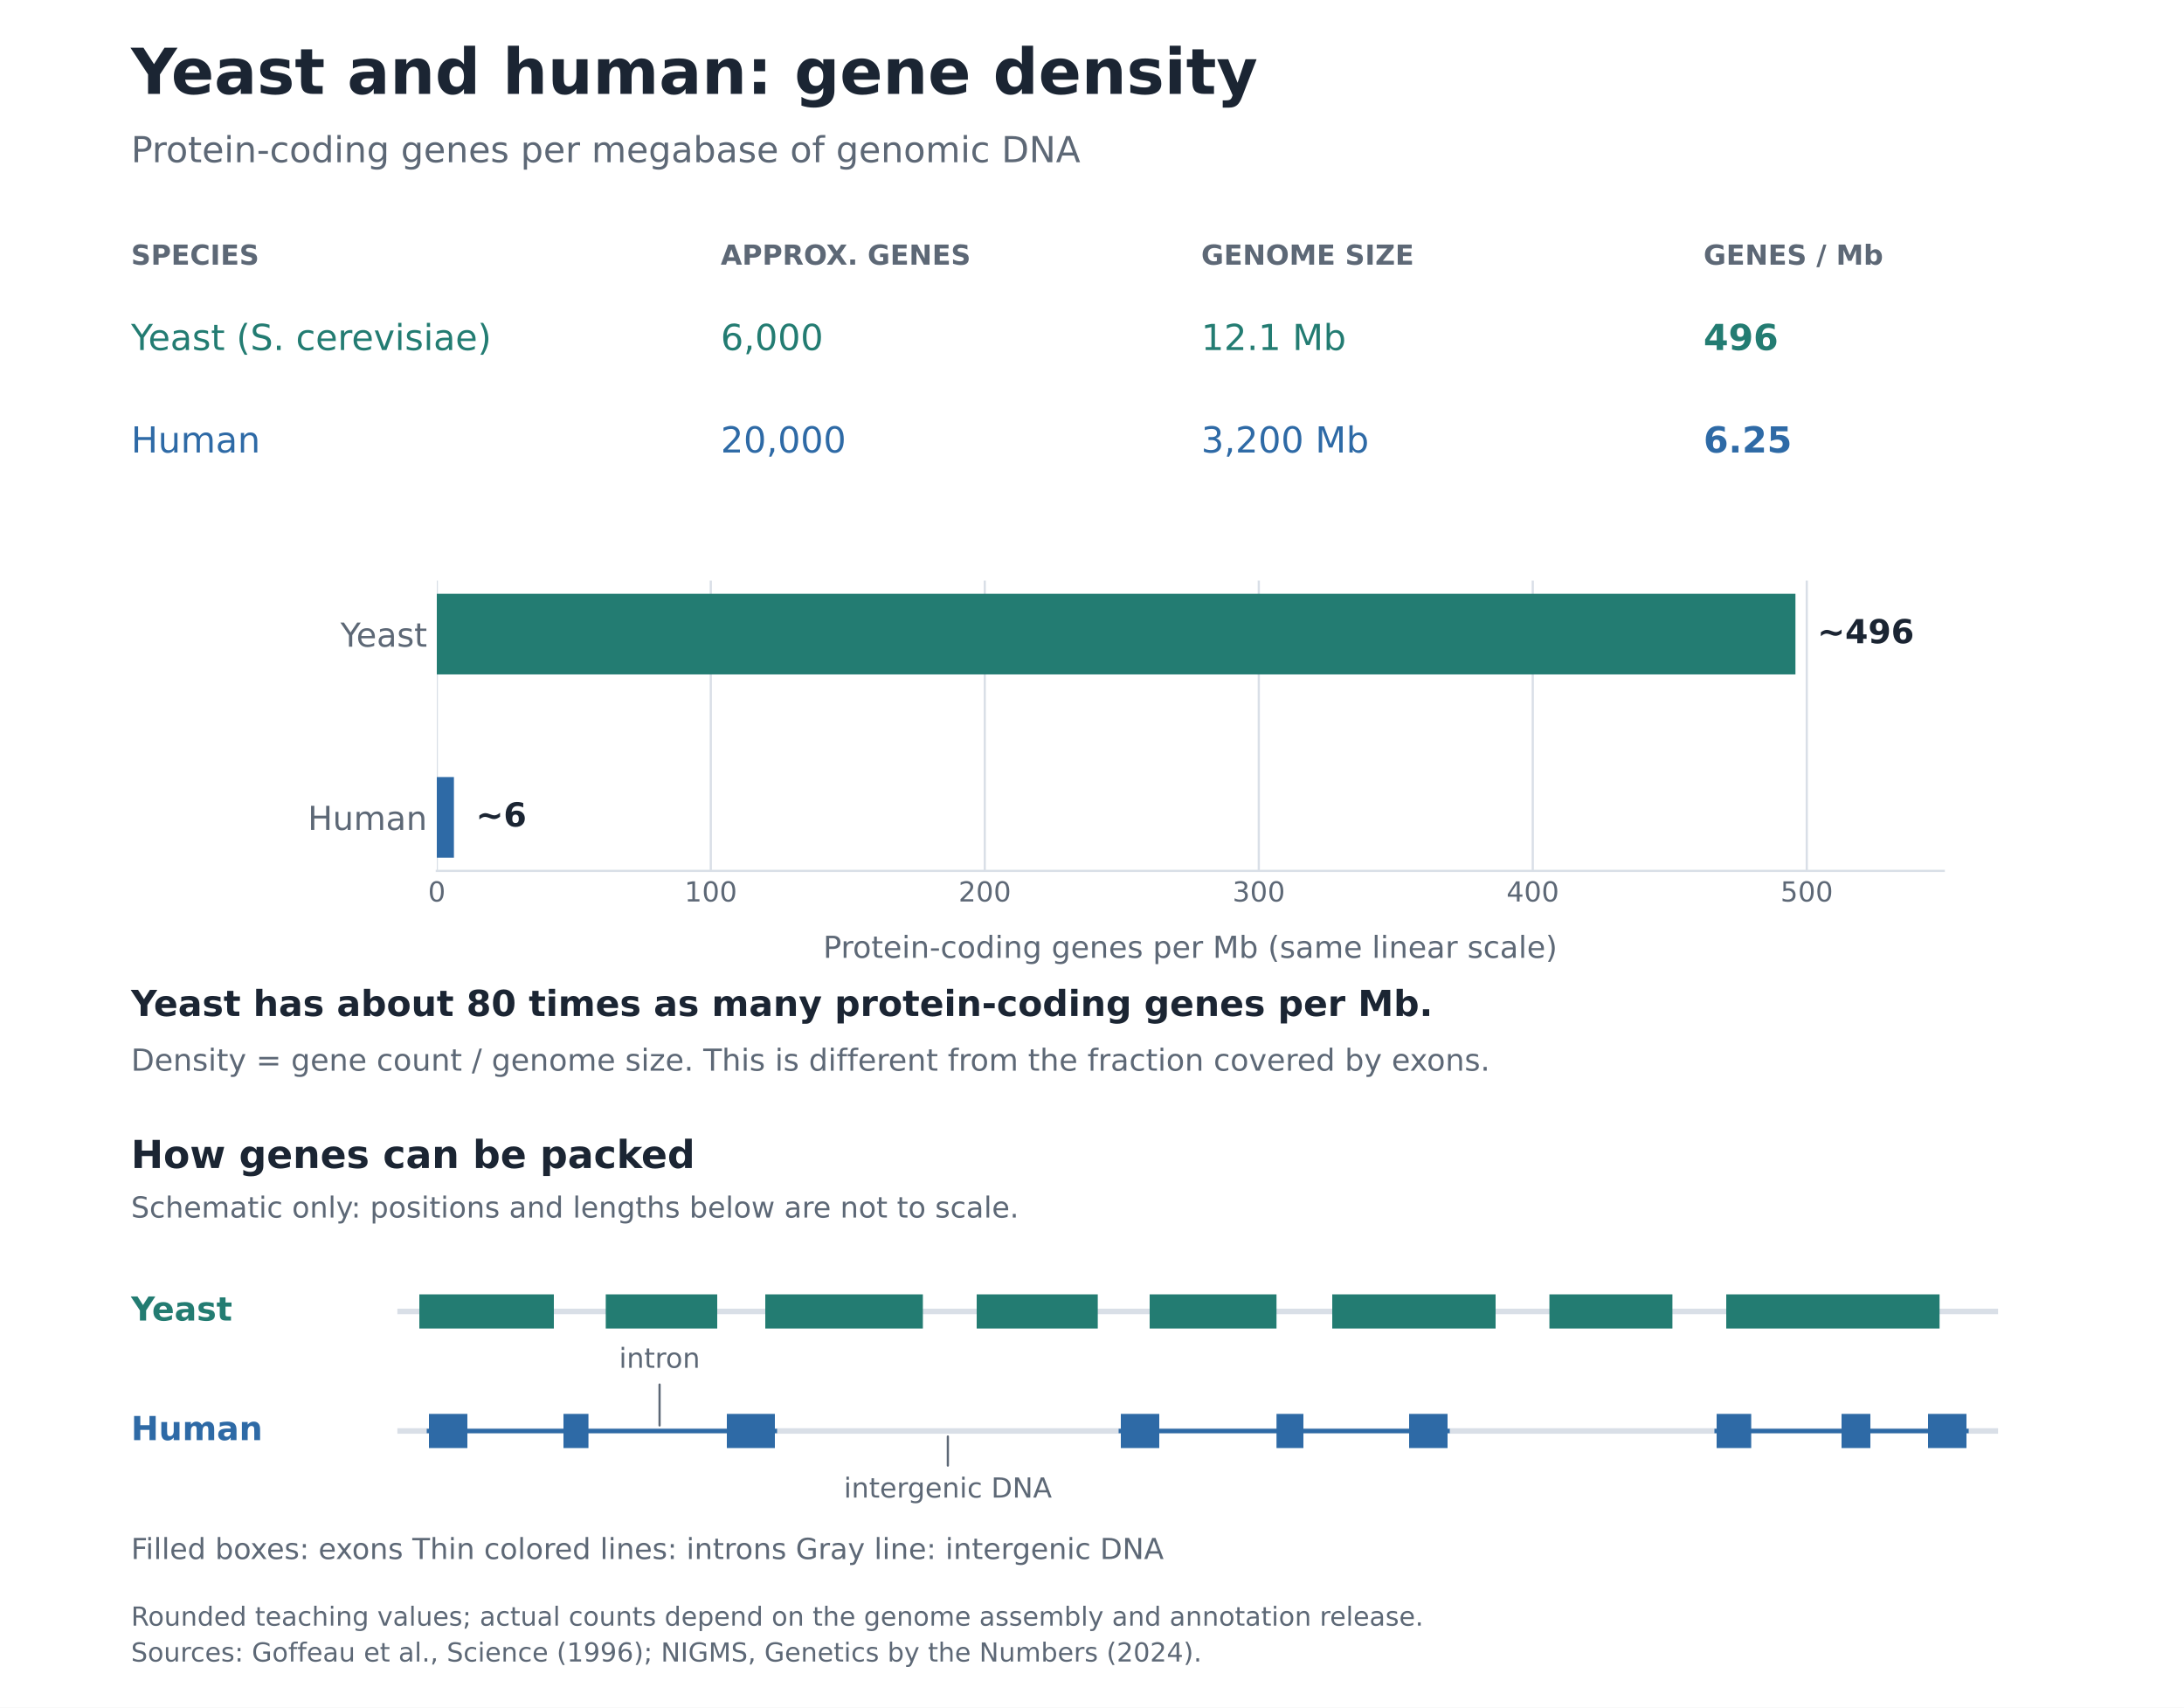
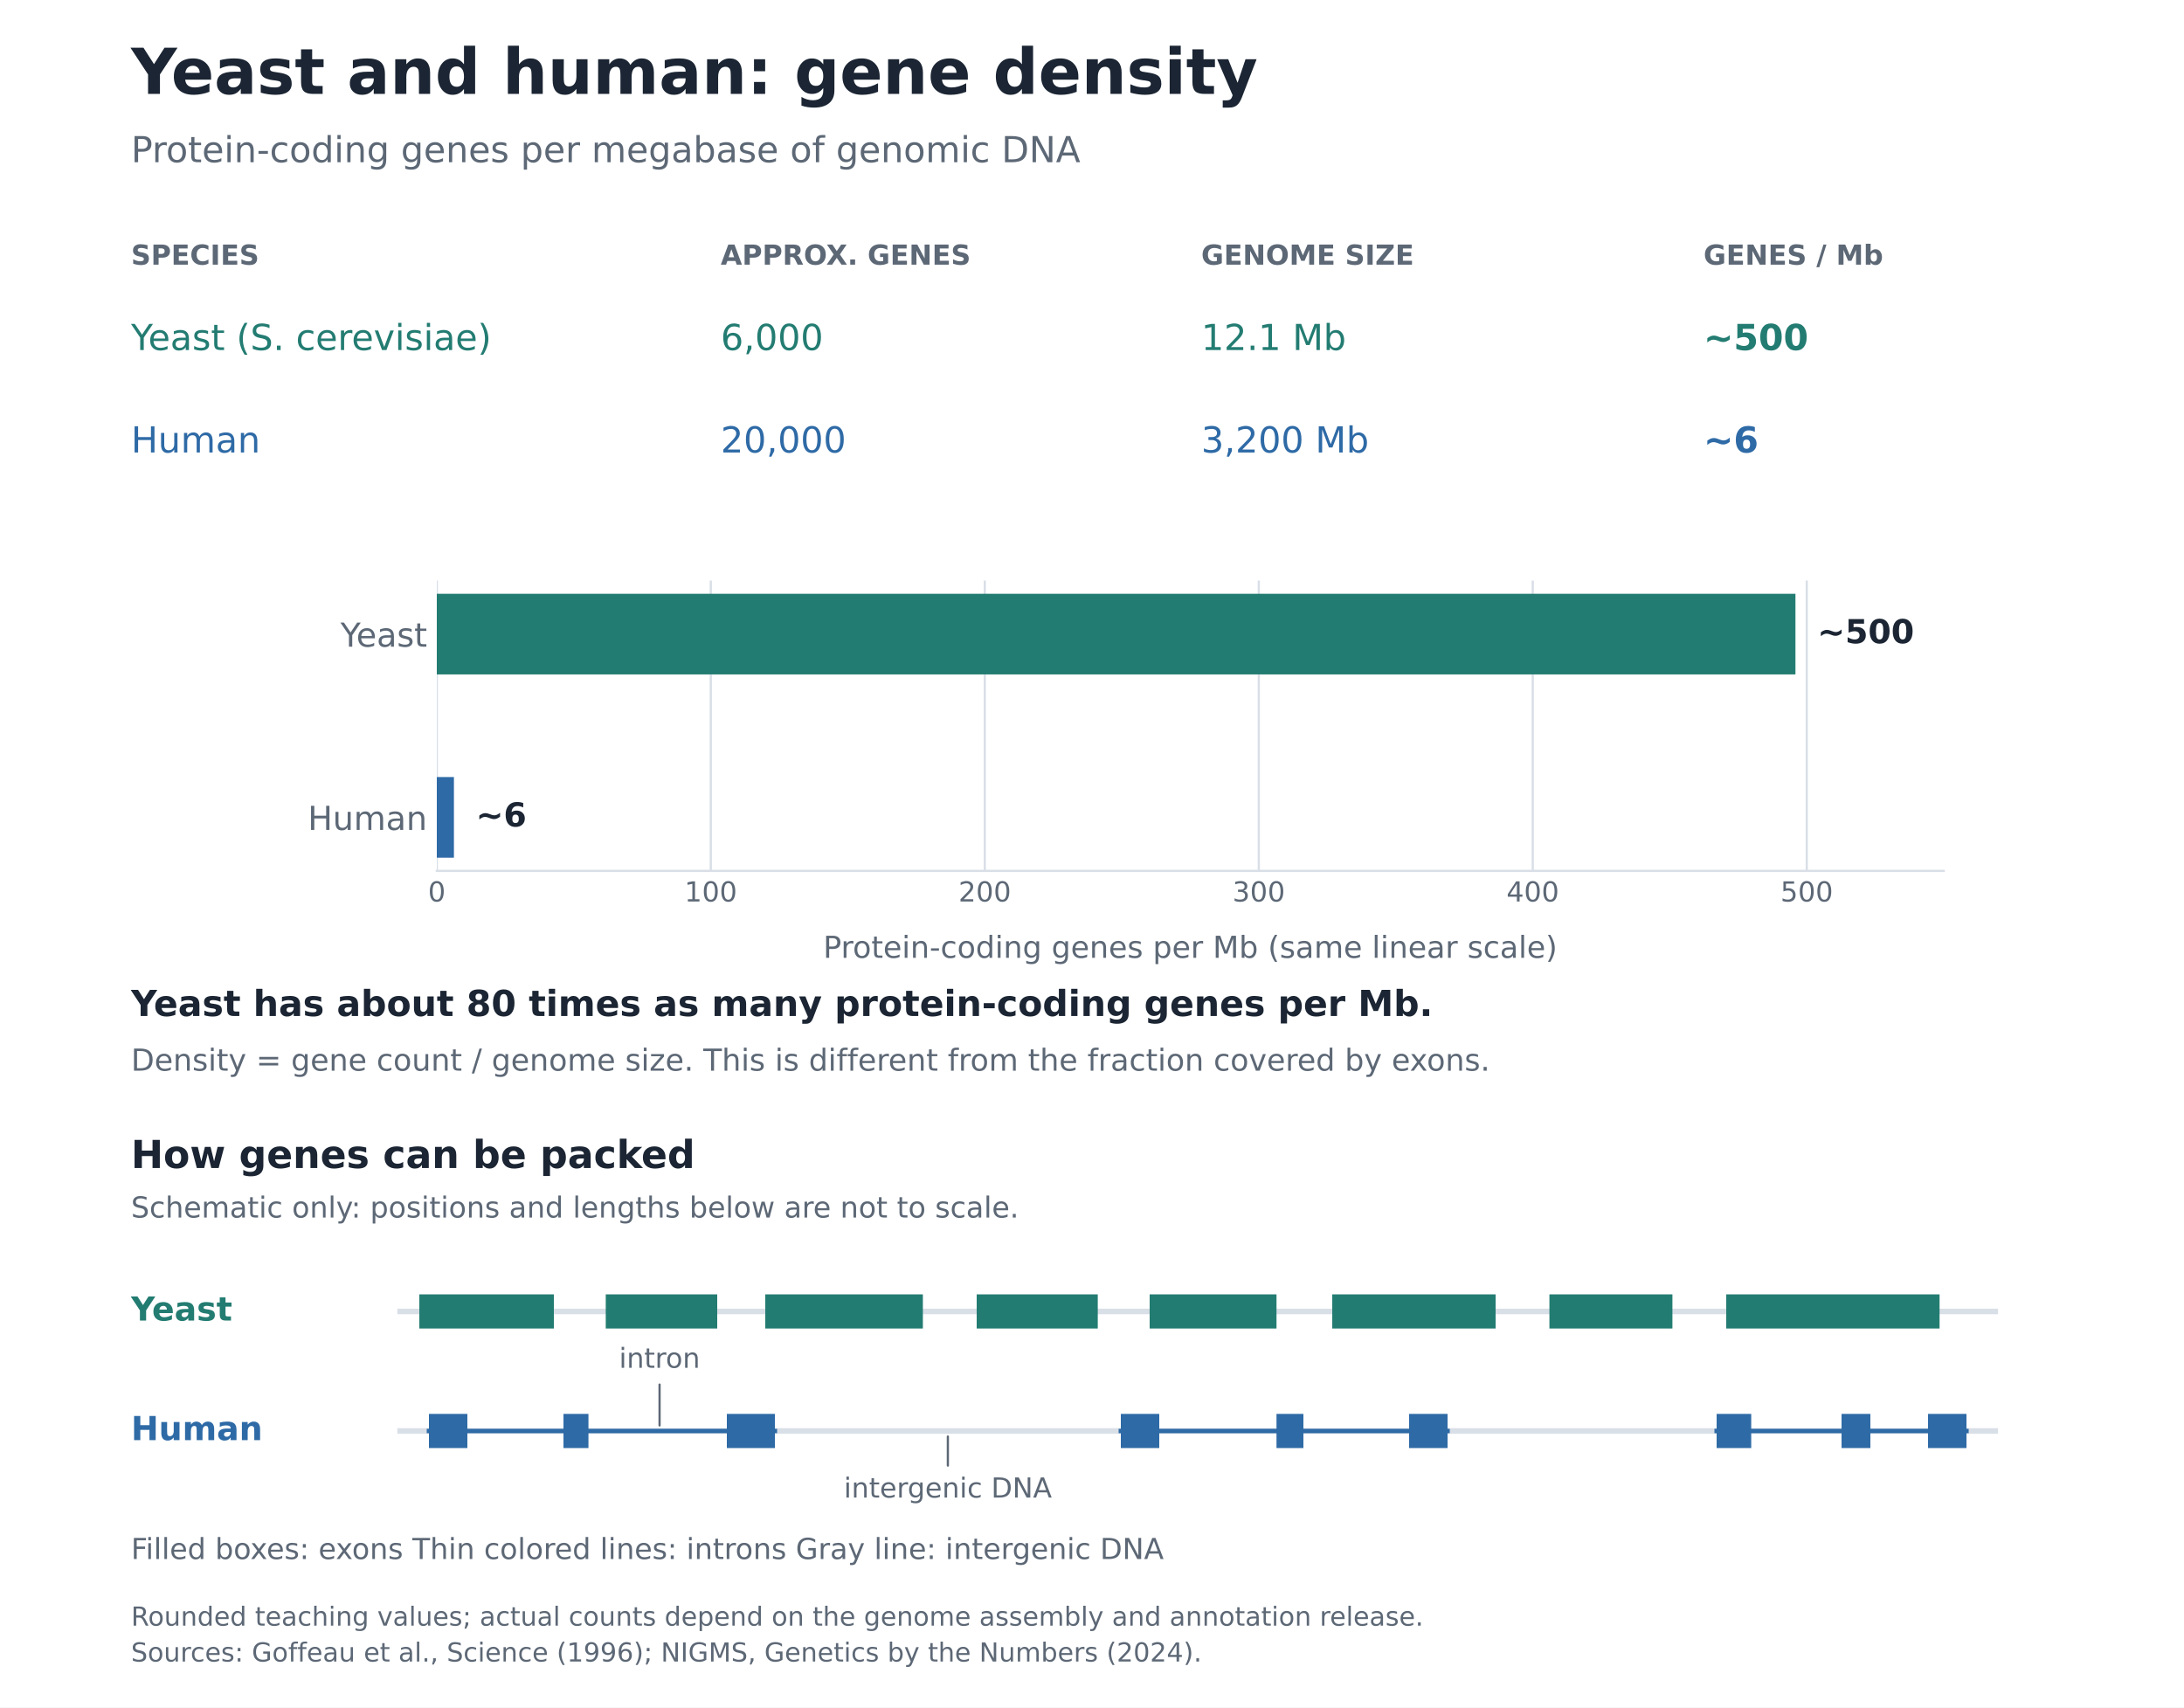
<svg xmlns="http://www.w3.org/2000/svg" width="792pt" height="619.2pt" viewBox="0 0 792 619.2" version="1.1">
  <defs>
    <style type="text/css">*{stroke-linejoin: round; stroke-linecap: butt}</style>
  </defs>
  <g id="figure_1">
    <g id="patch_1">
      <path d="M 0 619.2  L 792 619.2  L 792 0  L 0 0  z " style="fill: #ffffff" />
    </g>
    <g id="axes_1">
      <g id="patch_2">
        <path d="M 158.4 315.792  L 704.88 315.792  L 704.88 210.528  L 158.4 210.528  z " style="fill: #ffffff" />
      </g>
      <g id="matplotlib.axis_1">
        <g id="xtick_1">
          <g id="line2d_1">
-             <path d="M 158.4 315.792  L 158.4 210.528  " clip-path="url(#p2fb749331c)" style="fill: none; stroke: #d9dfe7; stroke-width: 0.8; stroke-linecap: square" />
+             <path d="M 158.4 315.792  L 158.4 210.528  " clip-path="url(#pd4164aca3d)" style="fill: none; stroke: #d9dfe7; stroke-width: 0.8; stroke-linecap: square" />
          </g>
          <g id="line2d_2" />
          <g id="text_1">
            <text style="font-size: 10px; font-family: 'DejaVu Sans'; text-anchor: middle; fill: #5d6876" x="158.4" y="326.89" transform="rotate(-0 158.4 326.8904)">0</text>
          </g>
        </g>
        <g id="xtick_2">
          <g id="line2d_3">
-             <path d="M 257.76 315.792  L 257.76 210.528  " clip-path="url(#p2fb749331c)" style="fill: none; stroke: #d9dfe7; stroke-width: 0.8; stroke-linecap: square" />
+             <path d="M 257.76 315.792  L 257.76 210.528  " clip-path="url(#pd4164aca3d)" style="fill: none; stroke: #d9dfe7; stroke-width: 0.8; stroke-linecap: square" />
          </g>
          <g id="line2d_4" />
          <g id="text_2">
            <text style="font-size: 10px; font-family: 'DejaVu Sans'; text-anchor: middle; fill: #5d6876" x="257.76" y="326.89" transform="rotate(-0 257.76 326.8904)">100</text>
          </g>
        </g>
        <g id="xtick_3">
          <g id="line2d_5">
-             <path d="M 357.12 315.792  L 357.12 210.528  " clip-path="url(#p2fb749331c)" style="fill: none; stroke: #d9dfe7; stroke-width: 0.8; stroke-linecap: square" />
+             <path d="M 357.12 315.792  L 357.12 210.528  " clip-path="url(#pd4164aca3d)" style="fill: none; stroke: #d9dfe7; stroke-width: 0.8; stroke-linecap: square" />
          </g>
          <g id="line2d_6" />
          <g id="text_3">
            <text style="font-size: 10px; font-family: 'DejaVu Sans'; text-anchor: middle; fill: #5d6876" x="357.12" y="326.89" transform="rotate(-0 357.12 326.8904)">200</text>
          </g>
        </g>
        <g id="xtick_4">
          <g id="line2d_7">
-             <path d="M 456.48 315.792  L 456.48 210.528  " clip-path="url(#p2fb749331c)" style="fill: none; stroke: #d9dfe7; stroke-width: 0.8; stroke-linecap: square" />
+             <path d="M 456.48 315.792  L 456.48 210.528  " clip-path="url(#pd4164aca3d)" style="fill: none; stroke: #d9dfe7; stroke-width: 0.8; stroke-linecap: square" />
          </g>
          <g id="line2d_8" />
          <g id="text_4">
            <text style="font-size: 10px; font-family: 'DejaVu Sans'; text-anchor: middle; fill: #5d6876" x="456.48" y="326.89" transform="rotate(-0 456.48 326.8904)">300</text>
          </g>
        </g>
        <g id="xtick_5">
          <g id="line2d_9">
-             <path d="M 555.84 315.792  L 555.84 210.528  " clip-path="url(#p2fb749331c)" style="fill: none; stroke: #d9dfe7; stroke-width: 0.8; stroke-linecap: square" />
+             <path d="M 555.84 315.792  L 555.84 210.528  " clip-path="url(#pd4164aca3d)" style="fill: none; stroke: #d9dfe7; stroke-width: 0.8; stroke-linecap: square" />
          </g>
          <g id="line2d_10" />
          <g id="text_5">
            <text style="font-size: 10px; font-family: 'DejaVu Sans'; text-anchor: middle; fill: #5d6876" x="555.84" y="326.89" transform="rotate(-0 555.84 326.8904)">400</text>
          </g>
        </g>
        <g id="xtick_6">
          <g id="line2d_11">
-             <path d="M 655.2 315.792  L 655.2 210.528  " clip-path="url(#p2fb749331c)" style="fill: none; stroke: #d9dfe7; stroke-width: 0.8; stroke-linecap: square" />
+             <path d="M 655.2 315.792  L 655.2 210.528  " clip-path="url(#pd4164aca3d)" style="fill: none; stroke: #d9dfe7; stroke-width: 0.8; stroke-linecap: square" />
          </g>
          <g id="line2d_12" />
          <g id="text_6">
            <text style="font-size: 10px; font-family: 'DejaVu Sans'; text-anchor: middle; fill: #5d6876" x="655.2" y="326.89" transform="rotate(-0 655.2 326.8904)">500</text>
          </g>
        </g>
        <g id="text_7">
          <text style="font-size: 11px; font-family: 'DejaVu Sans'; text-anchor: middle; fill: #5d6876" x="431.64" y="347.328" transform="rotate(-0 431.64 347.3284)">Protein-coding genes per Mb (same linear scale)</text>
        </g>
      </g>
      <g id="matplotlib.axis_2">
        <g id="ytick_1">
          <g id="line2d_13" />
          <g id="text_8">
            <text style="font-size: 12px; font-family: 'DejaVu Sans'; text-anchor: end; fill: #5d6876" x="154.9" y="234.492" transform="rotate(-0 154.9 234.4918)">Yeast</text>
          </g>
        </g>
        <g id="ytick_2">
          <g id="line2d_14" />
          <g id="text_9">
            <text style="font-size: 12px; font-family: 'DejaVu Sans'; text-anchor: end; fill: #5d6876" x="154.9" y="300.946" transform="rotate(-0 154.9 300.9463)">Human</text>
          </g>
        </g>
      </g>
      <g id="patch_3">
-         <path d="M 158.4 244.553  L 651.094 244.553  L 651.094 215.313  L 158.4 215.313  z " clip-path="url(#p2fb749331c)" style="fill: #237c72" />
+         <path d="M 158.4 244.553  L 651.094 244.553  L 651.094 215.313  L 158.4 215.313  z " clip-path="url(#pd4164aca3d)" style="fill: #237c72" />
      </g>
      <g id="patch_4">
-         <path d="M 158.4 311.007  L 164.61 311.007  L 164.61 281.767  L 158.4 281.767  z " clip-path="url(#p2fb749331c)" style="fill: #2e6aa6" />
+         <path d="M 158.4 311.007  L 164.61 311.007  L 164.61 281.767  L 158.4 281.767  z " clip-path="url(#pd4164aca3d)" style="fill: #2e6aa6" />
      </g>
      <g id="patch_5">
        <path d="M 158.4 315.792  L 704.88 315.792  " style="fill: none; stroke: #d9dfe7; stroke-width: 0.8; stroke-linejoin: miter; stroke-linecap: square" />
      </g>
      <g id="text_10">
-         <text style="font-weight: 700; font-size: 12px; font-family: 'DejaVu Sans'; text-anchor: start; fill: #1b2533" x="659.043" y="233.244" transform="rotate(-0 659.043 233.244)">~496</text>
+         <text style="font-weight: 700; font-size: 12px; font-family: 'DejaVu Sans'; text-anchor: start; fill: #1b2533" x="659.043" y="233.244" transform="rotate(-0 659.043 233.244)">~500</text>
      </g>
      <g id="text_11">
        <text style="font-weight: 700; font-size: 12px; font-family: 'DejaVu Sans'; text-anchor: start; fill: #1b2533" x="172.559" y="299.699" transform="rotate(-0 172.5588 299.6985)">~6</text>
      </g>
    </g>
    <g id="axes_2">
      <g id="line2d_15">
-         <path d="M 145.094 475.546  L 723.571 475.546  " clip-path="url(#pdb0d5b95a2)" style="fill: none; stroke: #d9dfe7; stroke-width: 2; stroke-linecap: square" />
+         <path d="M 145.094 475.546  L 723.571 475.546  " clip-path="url(#p7d8d9e2b2c)" style="fill: none; stroke: #d9dfe7; stroke-width: 2; stroke-linecap: square" />
      </g>
      <g id="line2d_16">
-         <path d="M 145.094 518.89  L 723.571 518.89  " clip-path="url(#pdb0d5b95a2)" style="fill: none; stroke: #d9dfe7; stroke-width: 2; stroke-linecap: square" />
+         <path d="M 145.094 518.89  L 723.571 518.89  " clip-path="url(#p7d8d9e2b2c)" style="fill: none; stroke: #d9dfe7; stroke-width: 2; stroke-linecap: square" />
      </g>
      <g id="line2d_17">
-         <path d="M 155.549 518.89  L 281.002 518.89  " clip-path="url(#pdb0d5b95a2)" style="fill: none; stroke: #2e6aa6; stroke-width: 1.6; stroke-linecap: square" />
+         <path d="M 155.549 518.89  L 281.002 518.89  " clip-path="url(#p7d8d9e2b2c)" style="fill: none; stroke: #2e6aa6; stroke-width: 1.6; stroke-linecap: square" />
      </g>
      <g id="line2d_18">
-         <path d="M 406.454 518.89  L 524.938 518.89  " clip-path="url(#pdb0d5b95a2)" style="fill: none; stroke: #2e6aa6; stroke-width: 1.6; stroke-linecap: square" />
+         <path d="M 406.454 518.89  L 524.938 518.89  " clip-path="url(#p7d8d9e2b2c)" style="fill: none; stroke: #2e6aa6; stroke-width: 1.6; stroke-linecap: square" />
      </g>
      <g id="line2d_19">
-         <path d="M 622.512 518.89  L 713.117 518.89  " clip-path="url(#pdb0d5b95a2)" style="fill: none; stroke: #2e6aa6; stroke-width: 1.6; stroke-linecap: square" />
+         <path d="M 622.512 518.89  L 713.117 518.89  " clip-path="url(#p7d8d9e2b2c)" style="fill: none; stroke: #2e6aa6; stroke-width: 1.6; stroke-linecap: square" />
      </g>
      <g id="text_12">
        <text style="font-weight: 700; font-size: 12px; font-family: 'DejaVu Sans'; text-anchor: start; fill: #237c72" x="47.52" y="478.857" transform="rotate(-0 47.52 478.8569)">Yeast</text>
      </g>
      <g id="text_13">
        <text style="font-weight: 700; font-size: 12px; font-family: 'DejaVu Sans'; text-anchor: start; fill: #2e6aa6" x="47.52" y="522.201" transform="rotate(-0 47.52 522.2008)">Human</text>
      </g>
      <g id="patch_6">
-         <path d="M 152.064 481.738  L 200.851 481.738  L 200.851 469.354  L 152.064 469.354  z " clip-path="url(#pdb0d5b95a2)" style="fill: #237c72" />
+         <path d="M 152.064 481.738  L 200.851 481.738  L 200.851 469.354  L 152.064 469.354  z " clip-path="url(#p7d8d9e2b2c)" style="fill: #237c72" />
      </g>
      <g id="patch_7">
-         <path d="M 219.669 481.738  L 260.093 481.738  L 260.093 469.354  L 219.669 469.354  z " clip-path="url(#pdb0d5b95a2)" style="fill: #237c72" />
+         <path d="M 219.669 481.738  L 260.093 481.738  L 260.093 469.354  L 219.669 469.354  z " clip-path="url(#p7d8d9e2b2c)" style="fill: #237c72" />
      </g>
      <g id="patch_8">
-         <path d="M 277.517 481.738  L 334.668 481.738  L 334.668 469.354  L 277.517 469.354  z " clip-path="url(#pdb0d5b95a2)" style="fill: #237c72" />
+         <path d="M 277.517 481.738  L 334.668 481.738  L 334.668 469.354  L 277.517 469.354  z " clip-path="url(#p7d8d9e2b2c)" style="fill: #237c72" />
      </g>
      <g id="patch_9">
-         <path d="M 354.182 481.738  L 398.091 481.738  L 398.091 469.354  L 354.182 469.354  z " clip-path="url(#pdb0d5b95a2)" style="fill: #237c72" />
+         <path d="M 354.182 481.738  L 398.091 481.738  L 398.091 469.354  L 354.182 469.354  z " clip-path="url(#p7d8d9e2b2c)" style="fill: #237c72" />
      </g>
      <g id="patch_10">
-         <path d="M 416.909 481.738  L 462.908 481.738  L 462.908 469.354  L 416.909 469.354  z " clip-path="url(#pdb0d5b95a2)" style="fill: #237c72" />
+         <path d="M 416.909 481.738  L 462.908 481.738  L 462.908 469.354  L 416.909 469.354  z " clip-path="url(#p7d8d9e2b2c)" style="fill: #237c72" />
      </g>
      <g id="patch_11">
-         <path d="M 483.12 481.738  L 542.362 481.738  L 542.362 469.354  L 483.12 469.354  z " clip-path="url(#pdb0d5b95a2)" style="fill: #237c72" />
+         <path d="M 483.12 481.738  L 542.362 481.738  L 542.362 469.354  L 483.12 469.354  z " clip-path="url(#p7d8d9e2b2c)" style="fill: #237c72" />
      </g>
      <g id="patch_12">
-         <path d="M 561.876 481.738  L 606.482 481.738  L 606.482 469.354  L 561.876 469.354  z " clip-path="url(#pdb0d5b95a2)" style="fill: #237c72" />
+         <path d="M 561.876 481.738  L 606.482 481.738  L 606.482 469.354  L 561.876 469.354  z " clip-path="url(#p7d8d9e2b2c)" style="fill: #237c72" />
      </g>
      <g id="patch_13">
-         <path d="M 625.997 481.738  L 703.359 481.738  L 703.359 469.354  L 625.997 469.354  z " clip-path="url(#pdb0d5b95a2)" style="fill: #237c72" />
+         <path d="M 625.997 481.738  L 703.359 481.738  L 703.359 469.354  L 625.997 469.354  z " clip-path="url(#p7d8d9e2b2c)" style="fill: #237c72" />
      </g>
      <g id="patch_14">
-         <path d="M 155.549 525.082  L 169.488 525.082  L 169.488 512.698  L 155.549 512.698  z " clip-path="url(#pdb0d5b95a2)" style="fill: #2e6aa6" />
+         <path d="M 155.549 525.082  L 169.488 525.082  L 169.488 512.698  L 155.549 512.698  z " clip-path="url(#p7d8d9e2b2c)" style="fill: #2e6aa6" />
      </g>
      <g id="patch_15">
-         <path d="M 204.336 525.082  L 213.396 525.082  L 213.396 512.698  L 204.336 512.698  z " clip-path="url(#pdb0d5b95a2)" style="fill: #2e6aa6" />
+         <path d="M 204.336 525.082  L 213.396 525.082  L 213.396 512.698  L 204.336 512.698  z " clip-path="url(#p7d8d9e2b2c)" style="fill: #2e6aa6" />
      </g>
      <g id="patch_16">
-         <path d="M 263.578 525.082  L 281.002 525.082  L 281.002 512.698  L 263.578 512.698  z " clip-path="url(#pdb0d5b95a2)" style="fill: #2e6aa6" />
+         <path d="M 263.578 525.082  L 281.002 525.082  L 281.002 512.698  L 263.578 512.698  z " clip-path="url(#p7d8d9e2b2c)" style="fill: #2e6aa6" />
      </g>
      <g id="patch_17">
-         <path d="M 406.454 525.082  L 420.394 525.082  L 420.394 512.698  L 406.454 512.698  z " clip-path="url(#pdb0d5b95a2)" style="fill: #2e6aa6" />
+         <path d="M 406.454 525.082  L 420.394 525.082  L 420.394 512.698  L 406.454 512.698  z " clip-path="url(#p7d8d9e2b2c)" style="fill: #2e6aa6" />
      </g>
      <g id="patch_18">
-         <path d="M 462.908 525.082  L 472.666 525.082  L 472.666 512.698  L 462.908 512.698  z " clip-path="url(#pdb0d5b95a2)" style="fill: #2e6aa6" />
+         <path d="M 462.908 525.082  L 472.666 525.082  L 472.666 512.698  L 462.908 512.698  z " clip-path="url(#p7d8d9e2b2c)" style="fill: #2e6aa6" />
      </g>
      <g id="patch_19">
-         <path d="M 510.998 525.082  L 524.938 525.082  L 524.938 512.698  L 510.998 512.698  z " clip-path="url(#pdb0d5b95a2)" style="fill: #2e6aa6" />
+         <path d="M 510.998 525.082  L 524.938 525.082  L 524.938 512.698  L 510.998 512.698  z " clip-path="url(#p7d8d9e2b2c)" style="fill: #2e6aa6" />
      </g>
      <g id="patch_20">
-         <path d="M 622.512 525.082  L 635.057 525.082  L 635.057 512.698  L 622.512 512.698  z " clip-path="url(#pdb0d5b95a2)" style="fill: #2e6aa6" />
+         <path d="M 622.512 525.082  L 635.057 525.082  L 635.057 512.698  L 622.512 512.698  z " clip-path="url(#p7d8d9e2b2c)" style="fill: #2e6aa6" />
      </g>
      <g id="patch_21">
-         <path d="M 667.814 525.082  L 678.269 525.082  L 678.269 512.698  L 667.814 512.698  z " clip-path="url(#pdb0d5b95a2)" style="fill: #2e6aa6" />
+         <path d="M 667.814 525.082  L 678.269 525.082  L 678.269 512.698  L 667.814 512.698  z " clip-path="url(#p7d8d9e2b2c)" style="fill: #2e6aa6" />
      </g>
      <g id="patch_22">
-         <path d="M 699.178 525.082  L 713.117 525.082  L 713.117 512.698  L 699.178 512.698  z " clip-path="url(#pdb0d5b95a2)" style="fill: #2e6aa6" />
+         <path d="M 699.178 525.082  L 713.117 525.082  L 713.117 512.698  L 699.178 512.698  z " clip-path="url(#p7d8d9e2b2c)" style="fill: #2e6aa6" />
      </g>
      <g id="patch_23">
        <path d="M 239.184 502.06  Q 239.184 509.474 239.184 516.889  " style="fill: none; stroke: #5d6876; stroke-width: 0.8; stroke-linecap: round" />
      </g>
      <g id="text_14">
        <text style="font-size: 10px; font-family: 'DejaVu Sans'; text-anchor: middle; fill: #5d6876" x="239.184" y="495.979" transform="rotate(-0 239.184 495.9792)">intron</text>
      </g>
      <g id="patch_24">
        <path d="M 343.728 531.441  Q 343.728 526.166 343.728 520.891  " style="fill: none; stroke: #5d6876; stroke-width: 0.8; stroke-linecap: round" />
      </g>
      <g id="text_15">
        <text style="font-size: 10px; font-family: 'DejaVu Sans'; text-anchor: middle; fill: #5d6876" x="343.728" y="543.038" transform="rotate(-0 343.728 543.0384)">intergenic DNA</text>
      </g>
    </g>
    <g id="text_16">
      <text style="font-weight: 700; font-size: 23px; font-family: 'DejaVu Sans'; text-anchor: start; fill: #1b2533" x="47.52" y="34.056" transform="rotate(-0 47.52 34.056)">Yeast and human: gene density</text>
    </g>
    <g id="text_17">
      <text style="font-size: 13px; font-family: 'DejaVu Sans'; text-anchor: start; fill: #5d6876" x="47.52" y="58.824" transform="rotate(-0 47.52 58.824)">Protein-coding genes per megabase of genomic DNA</text>
    </g>
    <g id="text_18">
      <text style="font-weight: 700; font-size: 10px; font-family: 'DejaVu Sans'; text-anchor: start; fill: #5d6876" x="47.52" y="95.976" transform="rotate(-0 47.52 95.976)">SPECIES</text>
    </g>
    <g id="text_19">
      <text style="font-weight: 700; font-size: 10px; font-family: 'DejaVu Sans'; text-anchor: start; fill: #5d6876" x="261.36" y="95.976" transform="rotate(-0 261.36 95.976)">APPROX. GENES</text>
    </g>
    <g id="text_20">
      <text style="font-weight: 700; font-size: 10px; font-family: 'DejaVu Sans'; text-anchor: start; fill: #5d6876" x="435.6" y="95.976" transform="rotate(-0 435.6 95.976)">GENOME SIZE</text>
    </g>
    <g id="text_21">
      <text style="font-weight: 700; font-size: 10px; font-family: 'DejaVu Sans'; text-anchor: start; fill: #5d6876" x="617.76" y="95.976" transform="rotate(-0 617.76 95.976)">GENES / Mb</text>
    </g>
    <g id="text_22">
      <text style="font-size: 13px; font-family: 'DejaVu Sans'; text-anchor: start; fill: #237c72" x="47.52" y="126.936" transform="rotate(-0 47.52 126.936)">Yeast (S. cerevisiae)</text>
    </g>
    <g id="text_23">
      <text style="font-size: 13px; font-family: 'DejaVu Sans'; text-anchor: start; fill: #237c72" x="261.36" y="126.936" transform="rotate(-0 261.36 126.936)">6,000</text>
    </g>
    <g id="text_24">
      <text style="font-size: 13px; font-family: 'DejaVu Sans'; text-anchor: start; fill: #237c72" x="435.6" y="126.936" transform="rotate(-0 435.6 126.936)">12.1 Mb</text>
    </g>
    <g id="text_25">
-       <text style="font-weight: 700; font-size: 13px; font-family: 'DejaVu Sans'; text-anchor: start; fill: #237c72" x="617.76" y="126.936" transform="rotate(-0 617.76 126.936)">496</text>
+       <text style="font-weight: 700; font-size: 13px; font-family: 'DejaVu Sans'; text-anchor: start; fill: #237c72" x="617.76" y="126.936" transform="rotate(-0 617.76 126.936)">~500</text>
    </g>
    <g id="text_26">
      <text style="font-size: 13px; font-family: 'DejaVu Sans'; text-anchor: start; fill: #2e6aa6" x="47.52" y="164.088" transform="rotate(-0 47.52 164.088)">Human</text>
    </g>
    <g id="text_27">
      <text style="font-size: 13px; font-family: 'DejaVu Sans'; text-anchor: start; fill: #2e6aa6" x="261.36" y="164.088" transform="rotate(-0 261.36 164.088)">20,000</text>
    </g>
    <g id="text_28">
      <text style="font-size: 13px; font-family: 'DejaVu Sans'; text-anchor: start; fill: #2e6aa6" x="435.6" y="164.088" transform="rotate(-0 435.6 164.088)">3,200 Mb</text>
    </g>
    <g id="text_29">
-       <text style="font-weight: 700; font-size: 13px; font-family: 'DejaVu Sans'; text-anchor: start; fill: #2e6aa6" x="617.76" y="164.088" transform="rotate(-0 617.76 164.088)">6.25</text>
+       <text style="font-weight: 700; font-size: 13px; font-family: 'DejaVu Sans'; text-anchor: start; fill: #2e6aa6" x="617.76" y="164.088" transform="rotate(-0 617.76 164.088)">~6</text>
    </g>
    <g id="text_30">
      <text style="font-weight: 700; font-size: 13px; font-family: 'DejaVu Sans'; text-anchor: start; fill: #1b2533" x="47.52" y="368.424" transform="rotate(-0 47.52 368.424)">Yeast has about 80 times as many protein-coding genes per Mb.</text>
    </g>
    <g id="text_31">
      <text style="font-size: 11px; font-family: 'DejaVu Sans'; text-anchor: start; fill: #5d6876" x="47.52" y="388.238" transform="rotate(-0 47.52 388.2384)">Density = gene count / genome size. This is different from the fraction covered by exons.</text>
    </g>
    <g id="text_32">
      <text style="font-weight: 700; font-size: 14px; font-family: 'DejaVu Sans'; text-anchor: start; fill: #1b2533" x="47.52" y="423.533" transform="rotate(-0 47.52 423.5328)">How genes can be packed</text>
    </g>
    <g id="text_33">
      <text style="font-size: 10.5px; font-family: 'DejaVu Sans'; text-anchor: start; fill: #5d6876" x="47.52" y="441.49" transform="rotate(-0 47.52 441.4896)">Schematic only: positions and lengths below are not to scale.</text>
    </g>
    <g id="text_34">
      <text style="font-size: 10.5px; font-family: 'DejaVu Sans'; text-anchor: start; fill: #5d6876" x="47.52" y="565.33" transform="rotate(-0 47.52 565.3296)">Filled boxes: exons     Thin colored lines: introns     Gray line: intergenic DNA</text>
    </g>
    <g id="text_35">
      <text style="font-size: 9.5px; font-family: 'DejaVu Sans'; text-anchor: start; fill: #5d6876" x="47.52" y="589.478" transform="rotate(-0 47.52 589.4784)">Rounded teaching values; actual counts depend on the genome assembly and annotation release.</text>
    </g>
    <g id="text_36">
      <text style="font-size: 9.5px; font-family: 'DejaVu Sans'; text-anchor: start; fill: #5d6876" x="47.52" y="602.482" transform="rotate(-0 47.52 602.4816)">Sources: Goffeau et al., Science (1996); NIGMS, Genetics by the Numbers (2024).</text>
    </g>
  </g>
  <defs>
-     <clipPath id="p2fb749331c">
+     <clipPath id="pd4164aca3d">
      <rect x="158.4" y="210.528" width="546.48" height="105.264" />
    </clipPath>
-     <clipPath id="pdb0d5b95a2">
+     <clipPath id="p7d8d9e2b2c">
      <rect x="47.52" y="455.112" width="696.96" height="89.784" />
    </clipPath>
  </defs>
</svg>
